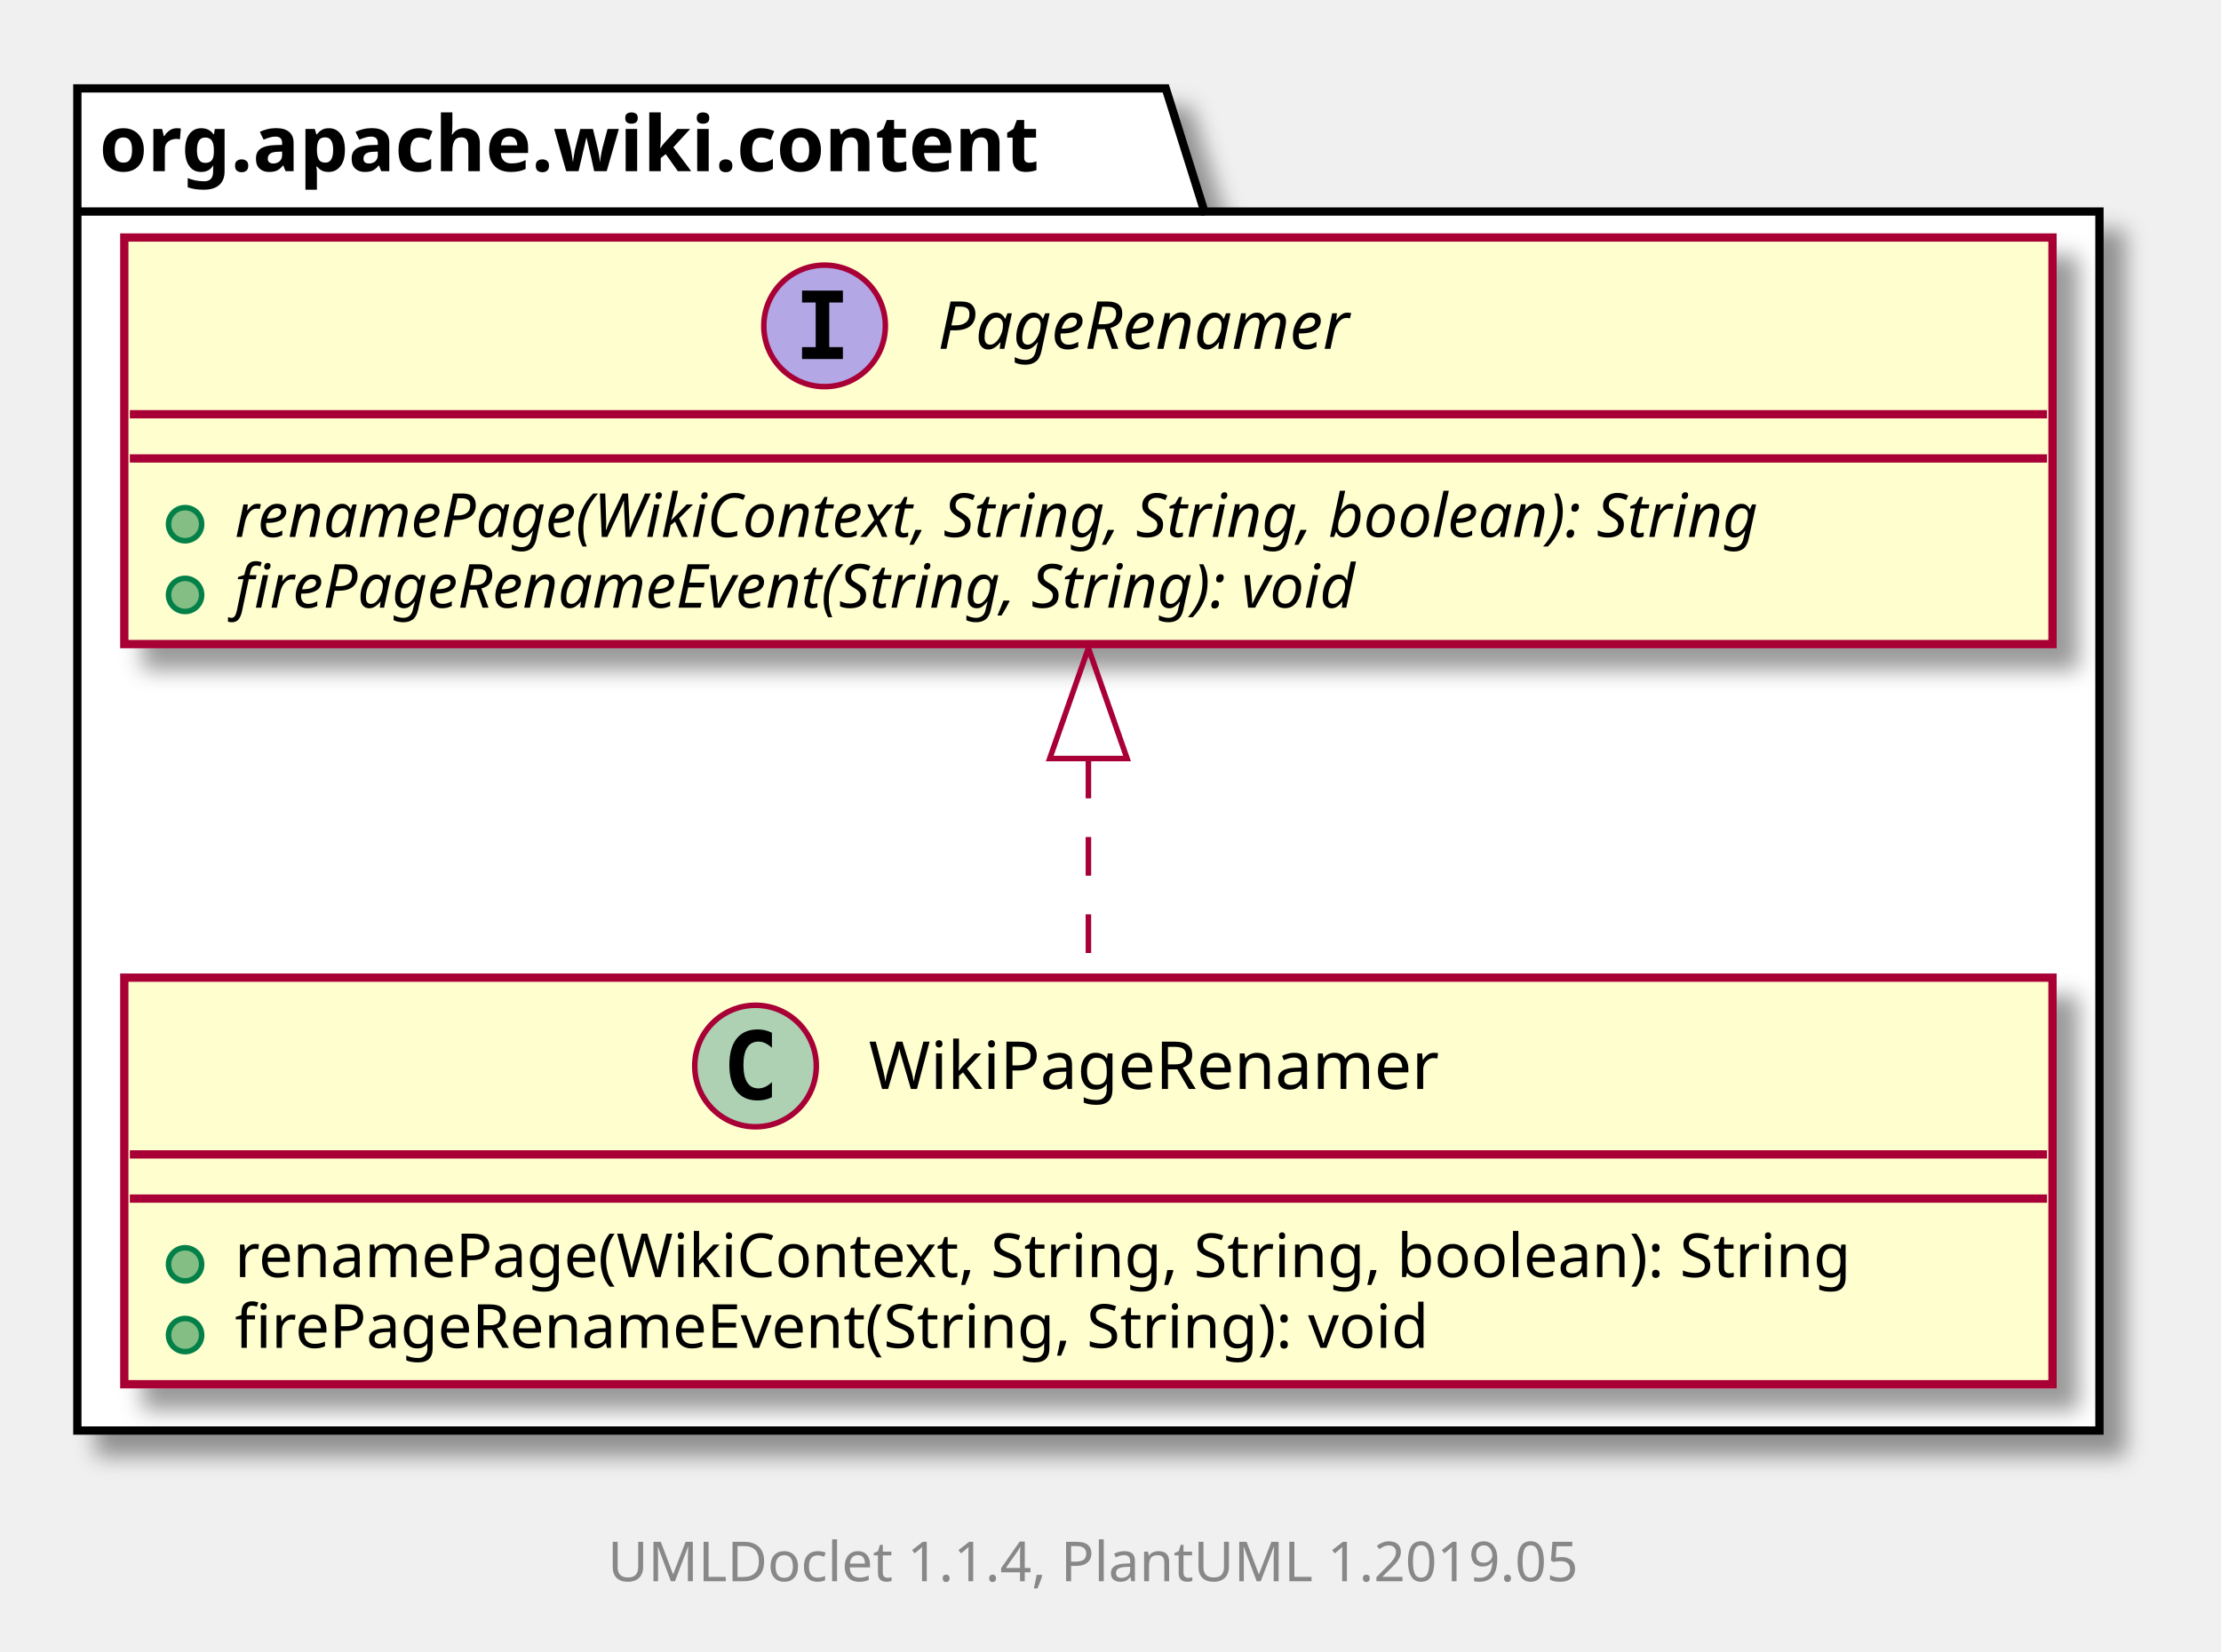
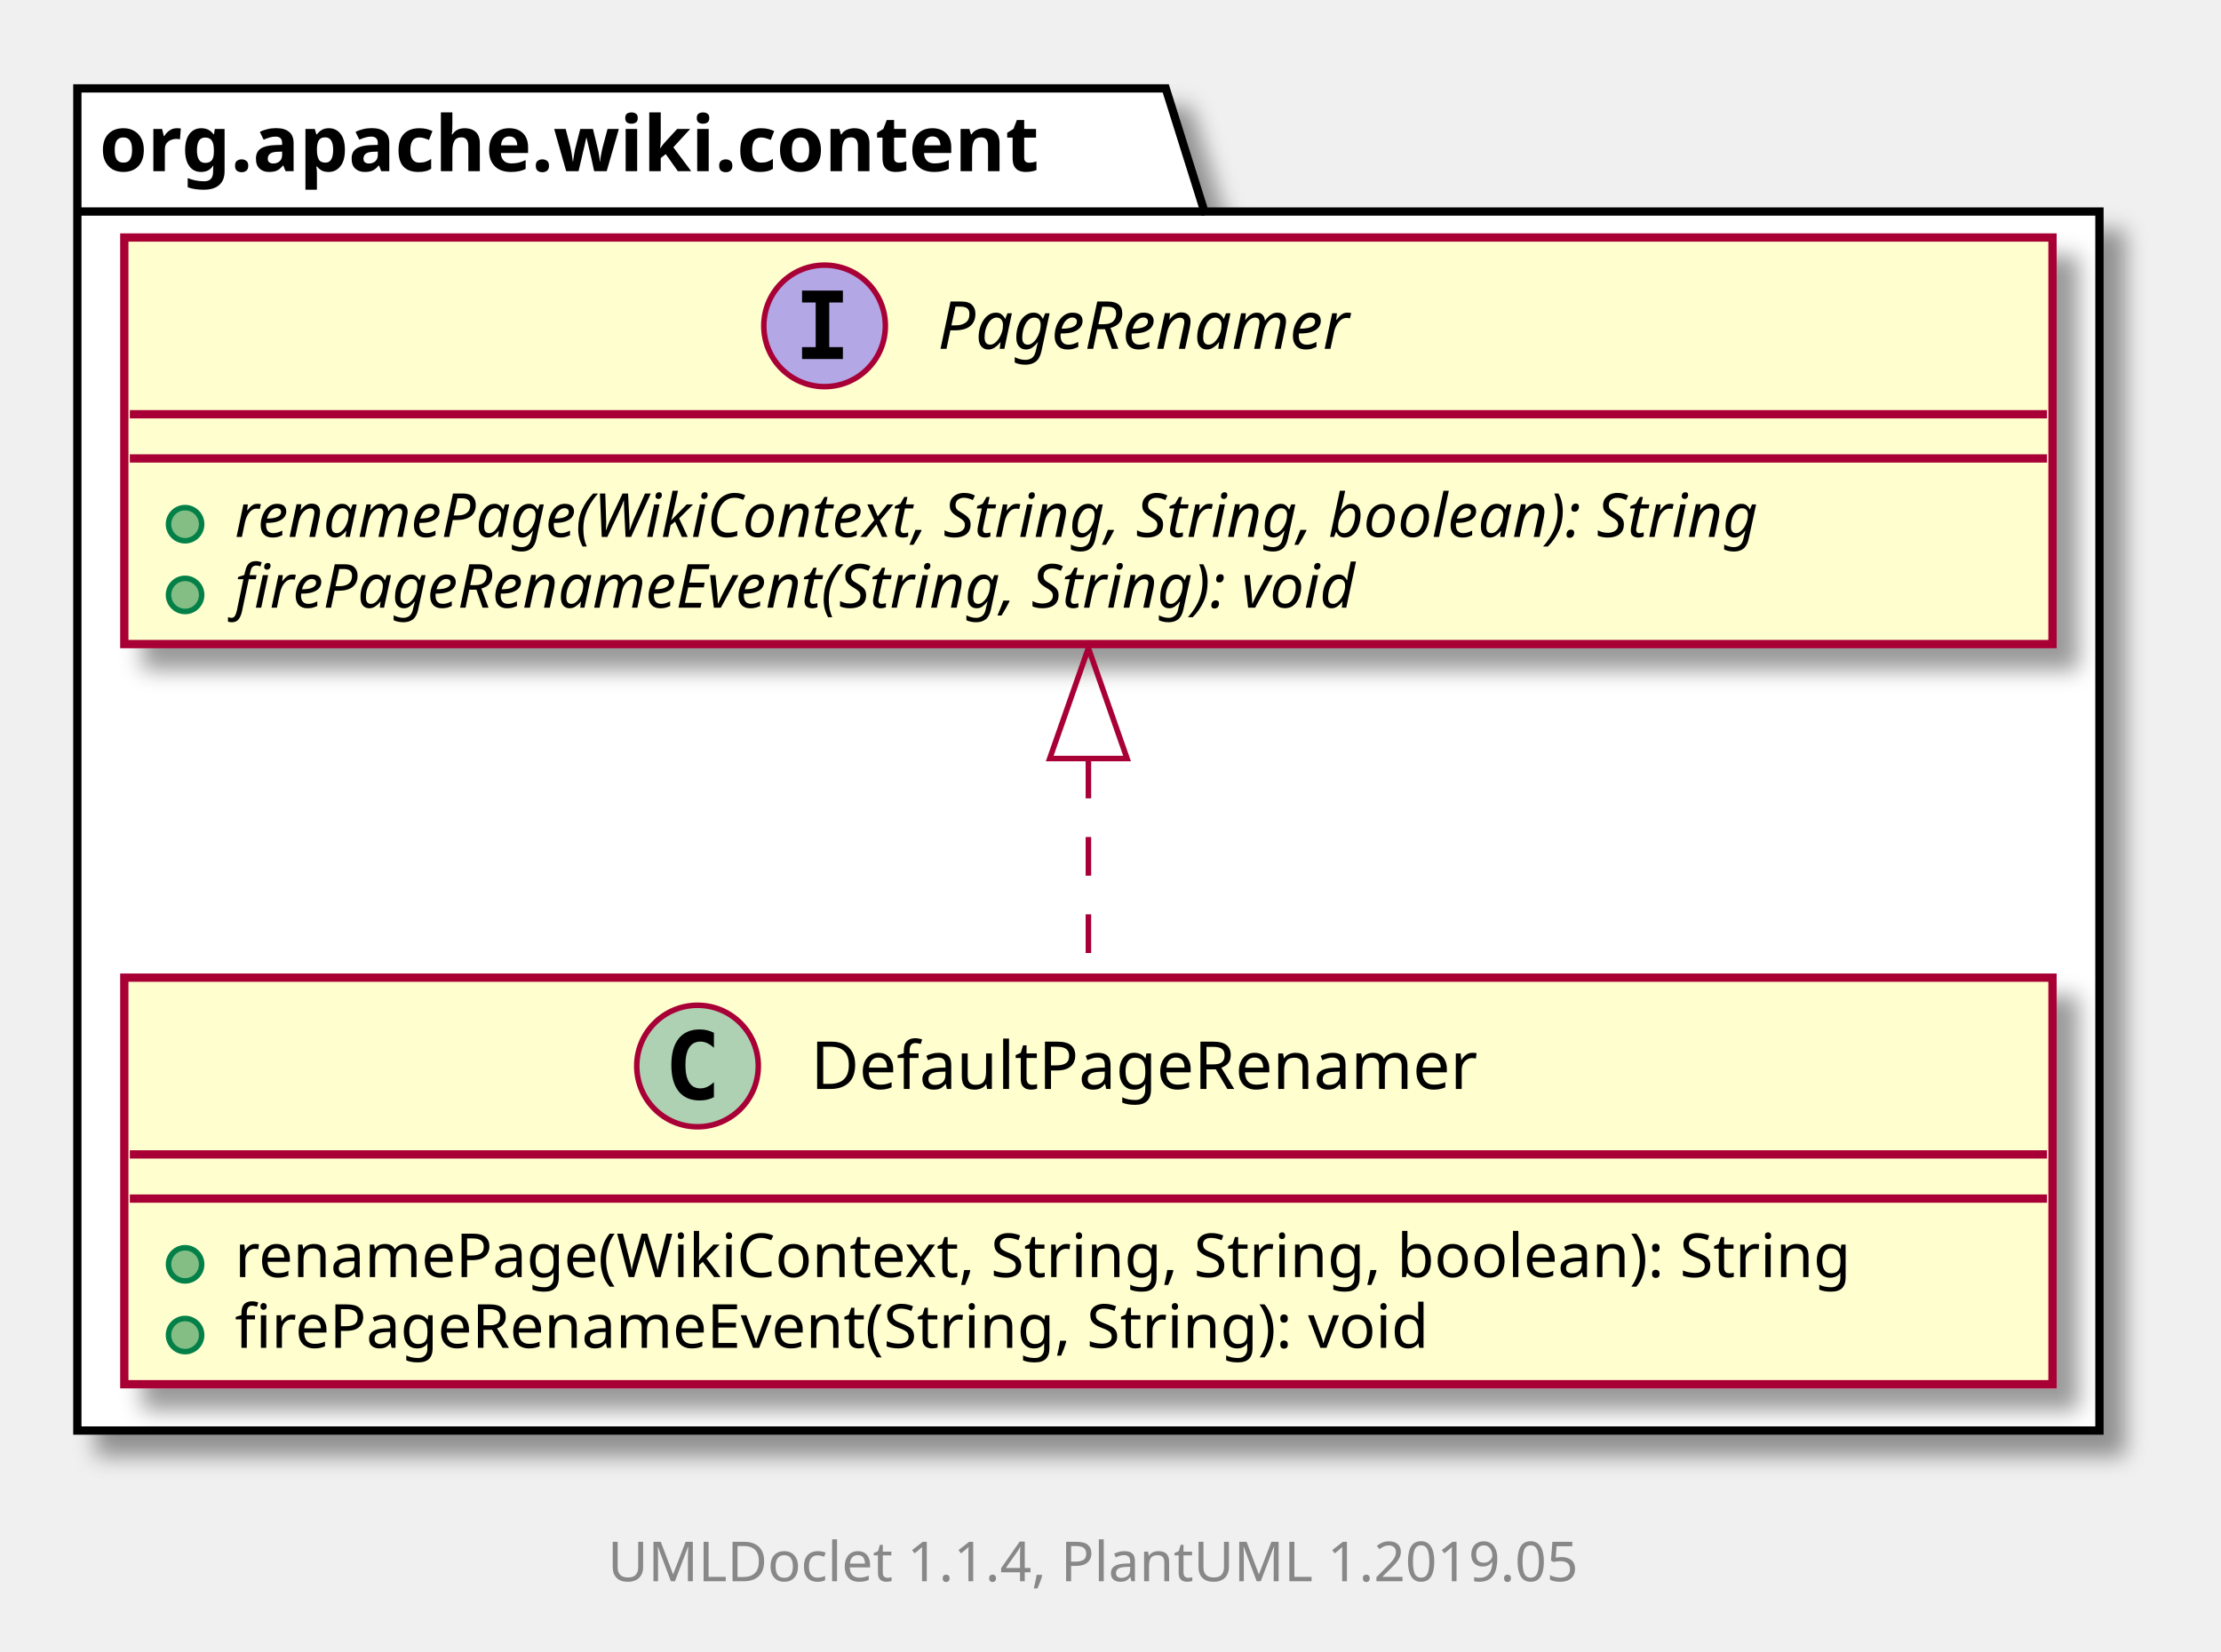
<svg xmlns="http://www.w3.org/2000/svg" xmlns:xlink="http://www.w3.org/1999/xlink" contentScriptType="application/ecmascript" contentStyleType="text/css" height="299px" preserveAspectRatio="none" style="width:402px;height:299px;" version="1.1" viewBox="0 0 402 299" width="402px" zoomAndPan="magnify">
  <defs>
-     <filter height="300%" id="f1bz0fl3ns0m46" width="300%" x="-1" y="-1">
+     <filter height="300%" id="f1a2a26jrsjgqh" width="300%" x="-1" y="-1">
      <feGaussianBlur result="blurOut" stdDeviation="2.0" />
      <feColorMatrix in="blurOut" result="blurOut2" type="matrix" values="0 0 0 0 0 0 0 0 0 0 0 0 0 0 0 0 0 0 .4 0" />
      <feOffset dx="4.0" dy="4.0" in="blurOut2" result="blurOut3" />
      <feBlend in="SourceGraphic" in2="blurOut3" mode="normal" />
    </filter>
  </defs>
  <g>
-     <polygon fill="#FFFFFF" filter="url(#f1bz0fl3ns0m46)" points="14,16,211,16,218,38.297,380,38.297,380,259,14,259,14,16" style="stroke: #000000; stroke-width: 1.5;" />
+     <polygon fill="#FFFFFF" filter="url(#f1a2a26jrsjgqh)" points="14,16,211,16,218,38.297,380,38.297,380,259,14,259,14,16" style="stroke: #000000; stroke-width: 1.5;" />
    <line style="stroke: #000000; stroke-width: 1.5;" x1="14" x2="218" y1="38.297" y2="38.297" />
    <text fill="#000000" font-family="sans-serif" font-size="14" font-weight="bold" lengthAdjust="spacingAndGlyphs" textLength="191" x="18" y="30.995">org.apache.wiki.content</text>
+     <a href="DefaultPageRenamer.html" target="_top" xlink:actuate="onRequest" xlink:show="new" xlink:title="DefaultPageRenamer.html" xlink:type="simple">
+       <rect fill="#FEFECE" filter="url(#f1a2a26jrsjgqh)" height="73.609" id="org.apache.wiki.content.DefaultPageRenamer" style="stroke: #A80036; stroke-width: 1.5;" width="349" x="22.5" y="177" />
+       <ellipse cx="126.25" cy="193" fill="#ADD1B2" rx="11" ry="11" style="stroke: #A80036; stroke-width: 1.0;" />
+       <path d="M129.219,198.641 Q128.641,198.938 128,199.086 Q127.359,199.234 126.656,199.234 Q124.156,199.234 122.836,197.586 Q121.516,195.938 121.516,192.812 Q121.516,189.688 122.836,188.031 Q124.156,186.375 126.656,186.375 Q127.359,186.375 128.008,186.531 Q128.656,186.688 129.219,186.984 L129.219,189.703 Q128.594,189.125 128,188.852 Q127.406,188.578 126.781,188.578 Q125.438,188.578 124.75,189.648 Q124.062,190.719 124.062,192.812 Q124.062,194.906 124.75,195.977 Q125.438,197.047 126.781,197.047 Q127.406,197.047 128,196.773 Q128.594,196.5 129.219,195.922 L129.219,198.641 Z " />
+       <text fill="#000000" font-family="sans-serif" font-size="12" lengthAdjust="spacingAndGlyphs" textLength="133" x="146.75" y="197.154">DefaultPageRenamer</text>
+       <line style="stroke: #A80036; stroke-width: 1.5;" x1="23.5" x2="370.5" y1="209" y2="209" />
+       <line style="stroke: #A80036; stroke-width: 1.5;" x1="23.5" x2="370.5" y1="217" y2="217" />
+       <ellipse cx="33.5" cy="228.902" fill="#84BE84" rx="3" ry="3" style="stroke: #038048; stroke-width: 1.0;" />
+       <text fill="#000000" font-family="sans-serif" font-size="11" lengthAdjust="spacingAndGlyphs" textLength="323" x="42.5" y="231.21">renamePage(WikiContext, String, String, boolean): String</text>
+       <ellipse cx="33.5" cy="241.707" fill="#84BE84" rx="3" ry="3" style="stroke: #038048; stroke-width: 1.0;" />
+       <text fill="#000000" font-family="sans-serif" font-size="11" lengthAdjust="spacingAndGlyphs" textLength="239" x="42.5" y="244.015">firePageRenameEvent(String, String): void</text>
+     </a>
    <a href="PageRenamer.html" target="_top" xlink:actuate="onRequest" xlink:show="new" xlink:title="PageRenamer.html" xlink:type="simple">
-       <rect fill="#FEFECE" filter="url(#f1bz0fl3ns0m46)" height="73.609" id="org.apache.wiki.content.PageRenamer" style="stroke: #A80036; stroke-width: 1.5;" width="349" x="22.5" y="43" />
+       <rect fill="#FEFECE" filter="url(#f1a2a26jrsjgqh)" height="73.609" id="org.apache.wiki.content.PageRenamer" style="stroke: #A80036; stroke-width: 1.5;" width="349" x="22.5" y="43" />
      <ellipse cx="149.25" cy="59" fill="#B4A7E5" rx="11" ry="11" style="stroke: #A80036; stroke-width: 1.0;" />
      <path d="M145.172,54.766 L145.172,52.609 L152.562,52.609 L152.562,54.766 L150.094,54.766 L150.094,62.844 L152.562,62.844 L152.562,65 L145.172,65 L145.172,62.844 L147.641,62.844 L147.641,54.766 L145.172,54.766 Z " />
      <text fill="#000000" font-family="sans-serif" font-size="12" font-style="italic" lengthAdjust="spacingAndGlyphs" textLength="87" x="169.75" y="63.154">PageRenamer</text>
      <line style="stroke: #A80036; stroke-width: 1.5;" x1="23.5" x2="370.5" y1="75" y2="75" />
      <line style="stroke: #A80036; stroke-width: 1.5;" x1="23.5" x2="370.5" y1="83" y2="83" />
      <ellipse cx="33.5" cy="94.902" fill="#84BE84" rx="3" ry="3" style="stroke: #038048; stroke-width: 1.0;" />
      <text fill="#000000" font-family="sans-serif" font-size="11" font-style="italic" lengthAdjust="spacingAndGlyphs" textLength="323" x="42.5" y="97.21">renamePage(WikiContext, String, String, boolean): String</text>
      <ellipse cx="33.5" cy="107.707" fill="#84BE84" rx="3" ry="3" style="stroke: #038048; stroke-width: 1.0;" />
      <text fill="#000000" font-family="sans-serif" font-size="11" font-style="italic" lengthAdjust="spacingAndGlyphs" textLength="240" x="42.5" y="110.015">firePageRenameEvent(String, String): void</text>
    </a>
-     <a href="WikiPageRenamer.html" target="_top" xlink:actuate="onRequest" xlink:show="new" xlink:title="WikiPageRenamer.html" xlink:type="simple">
-       <rect fill="#FEFECE" filter="url(#f1bz0fl3ns0m46)" height="73.609" id="org.apache.wiki.content.WikiPageRenamer" style="stroke: #A80036; stroke-width: 1.5;" width="349" x="22.5" y="177" />
-       <ellipse cx="136.75" cy="193" fill="#ADD1B2" rx="11" ry="11" style="stroke: #A80036; stroke-width: 1.0;" />
-       <path d="M139.719,198.641 Q139.141,198.938 138.5,199.086 Q137.859,199.234 137.156,199.234 Q134.656,199.234 133.336,197.586 Q132.016,195.938 132.016,192.812 Q132.016,189.688 133.336,188.031 Q134.656,186.375 137.156,186.375 Q137.859,186.375 138.508,186.531 Q139.156,186.688 139.719,186.984 L139.719,189.703 Q139.094,189.125 138.5,188.852 Q137.906,188.578 137.281,188.578 Q135.938,188.578 135.25,189.648 Q134.562,190.719 134.562,192.812 Q134.562,194.906 135.25,195.977 Q135.938,197.047 137.281,197.047 Q137.906,197.047 138.5,196.773 Q139.094,196.5 139.719,195.922 L139.719,198.641 Z " />
-       <text fill="#000000" font-family="sans-serif" font-size="12" lengthAdjust="spacingAndGlyphs" textLength="112" x="157.25" y="197.154">WikiPageRenamer</text>
-       <line style="stroke: #A80036; stroke-width: 1.5;" x1="23.5" x2="370.5" y1="209" y2="209" />
-       <line style="stroke: #A80036; stroke-width: 1.5;" x1="23.5" x2="370.5" y1="217" y2="217" />
-       <ellipse cx="33.5" cy="228.902" fill="#84BE84" rx="3" ry="3" style="stroke: #038048; stroke-width: 1.0;" />
-       <text fill="#000000" font-family="sans-serif" font-size="11" lengthAdjust="spacingAndGlyphs" textLength="323" x="42.5" y="231.21">renamePage(WikiContext, String, String, boolean): String</text>
-       <ellipse cx="33.5" cy="241.707" fill="#84BE84" rx="3" ry="3" style="stroke: #038048; stroke-width: 1.0;" />
-       <text fill="#000000" font-family="sans-serif" font-size="11" lengthAdjust="spacingAndGlyphs" textLength="239" x="42.5" y="244.015">firePageRenameEvent(String, String): void</text>
-     </a>
-     <path d="M197,137.535 C197,150.86 197,164.695 197,176.874 " fill="none" id="org.apache.wiki.content.PageRenamer-org.apache.wiki.content.WikiPageRenamer" style="stroke: #A80036; stroke-width: 1.0; stroke-dasharray: 7.0,7.0;" />
+     <path d="M197,137.535 C197,150.86 197,164.695 197,176.874 " fill="none" id="org.apache.wiki.content.PageRenamer-org.apache.wiki.content.DefaultPageRenamer" style="stroke: #A80036; stroke-width: 1.0; stroke-dasharray: 7.0,7.0;" />
    <polygon fill="none" points="190,137.327,197,117.326,204,137.326,190,137.327" style="stroke: #A80036; stroke-width: 1.0;" />
    <text fill="#888888" font-family="sans-serif" font-size="10" lengthAdjust="spacingAndGlyphs" textLength="186" x="110" y="286.282">UMLDoclet 1.1.4, PlantUML 1.2019.05</text>
  </g>
</svg>
